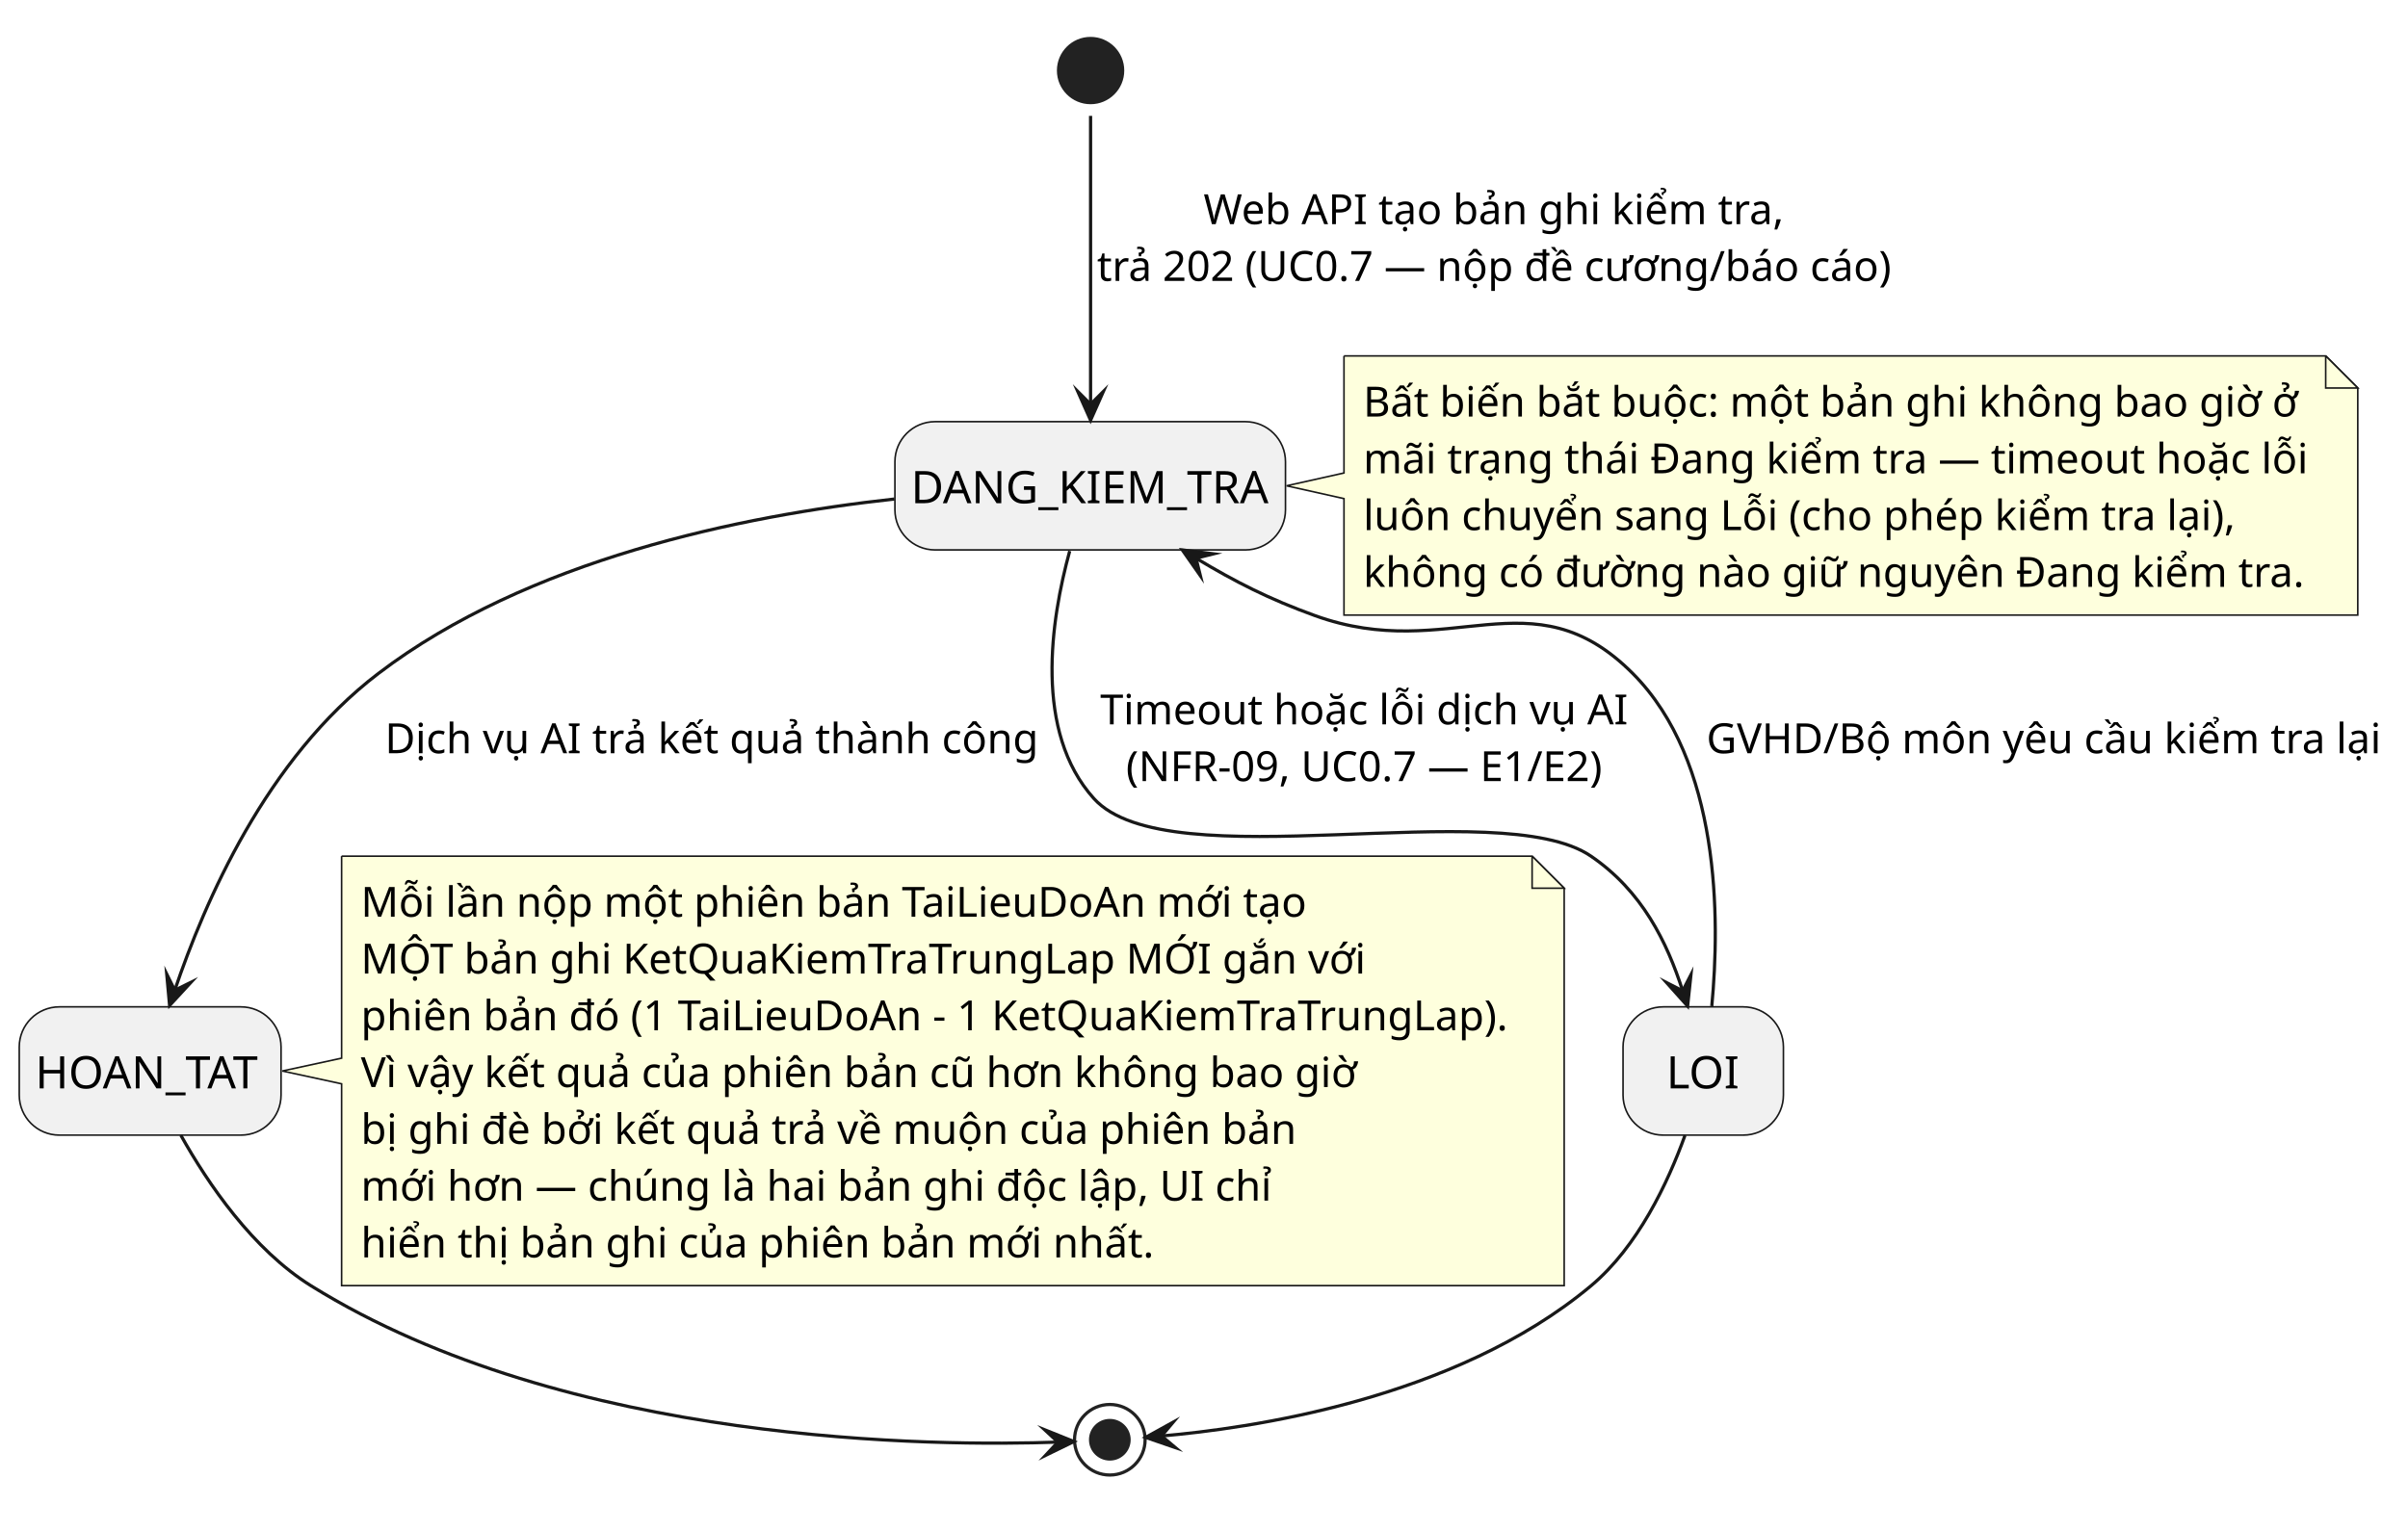
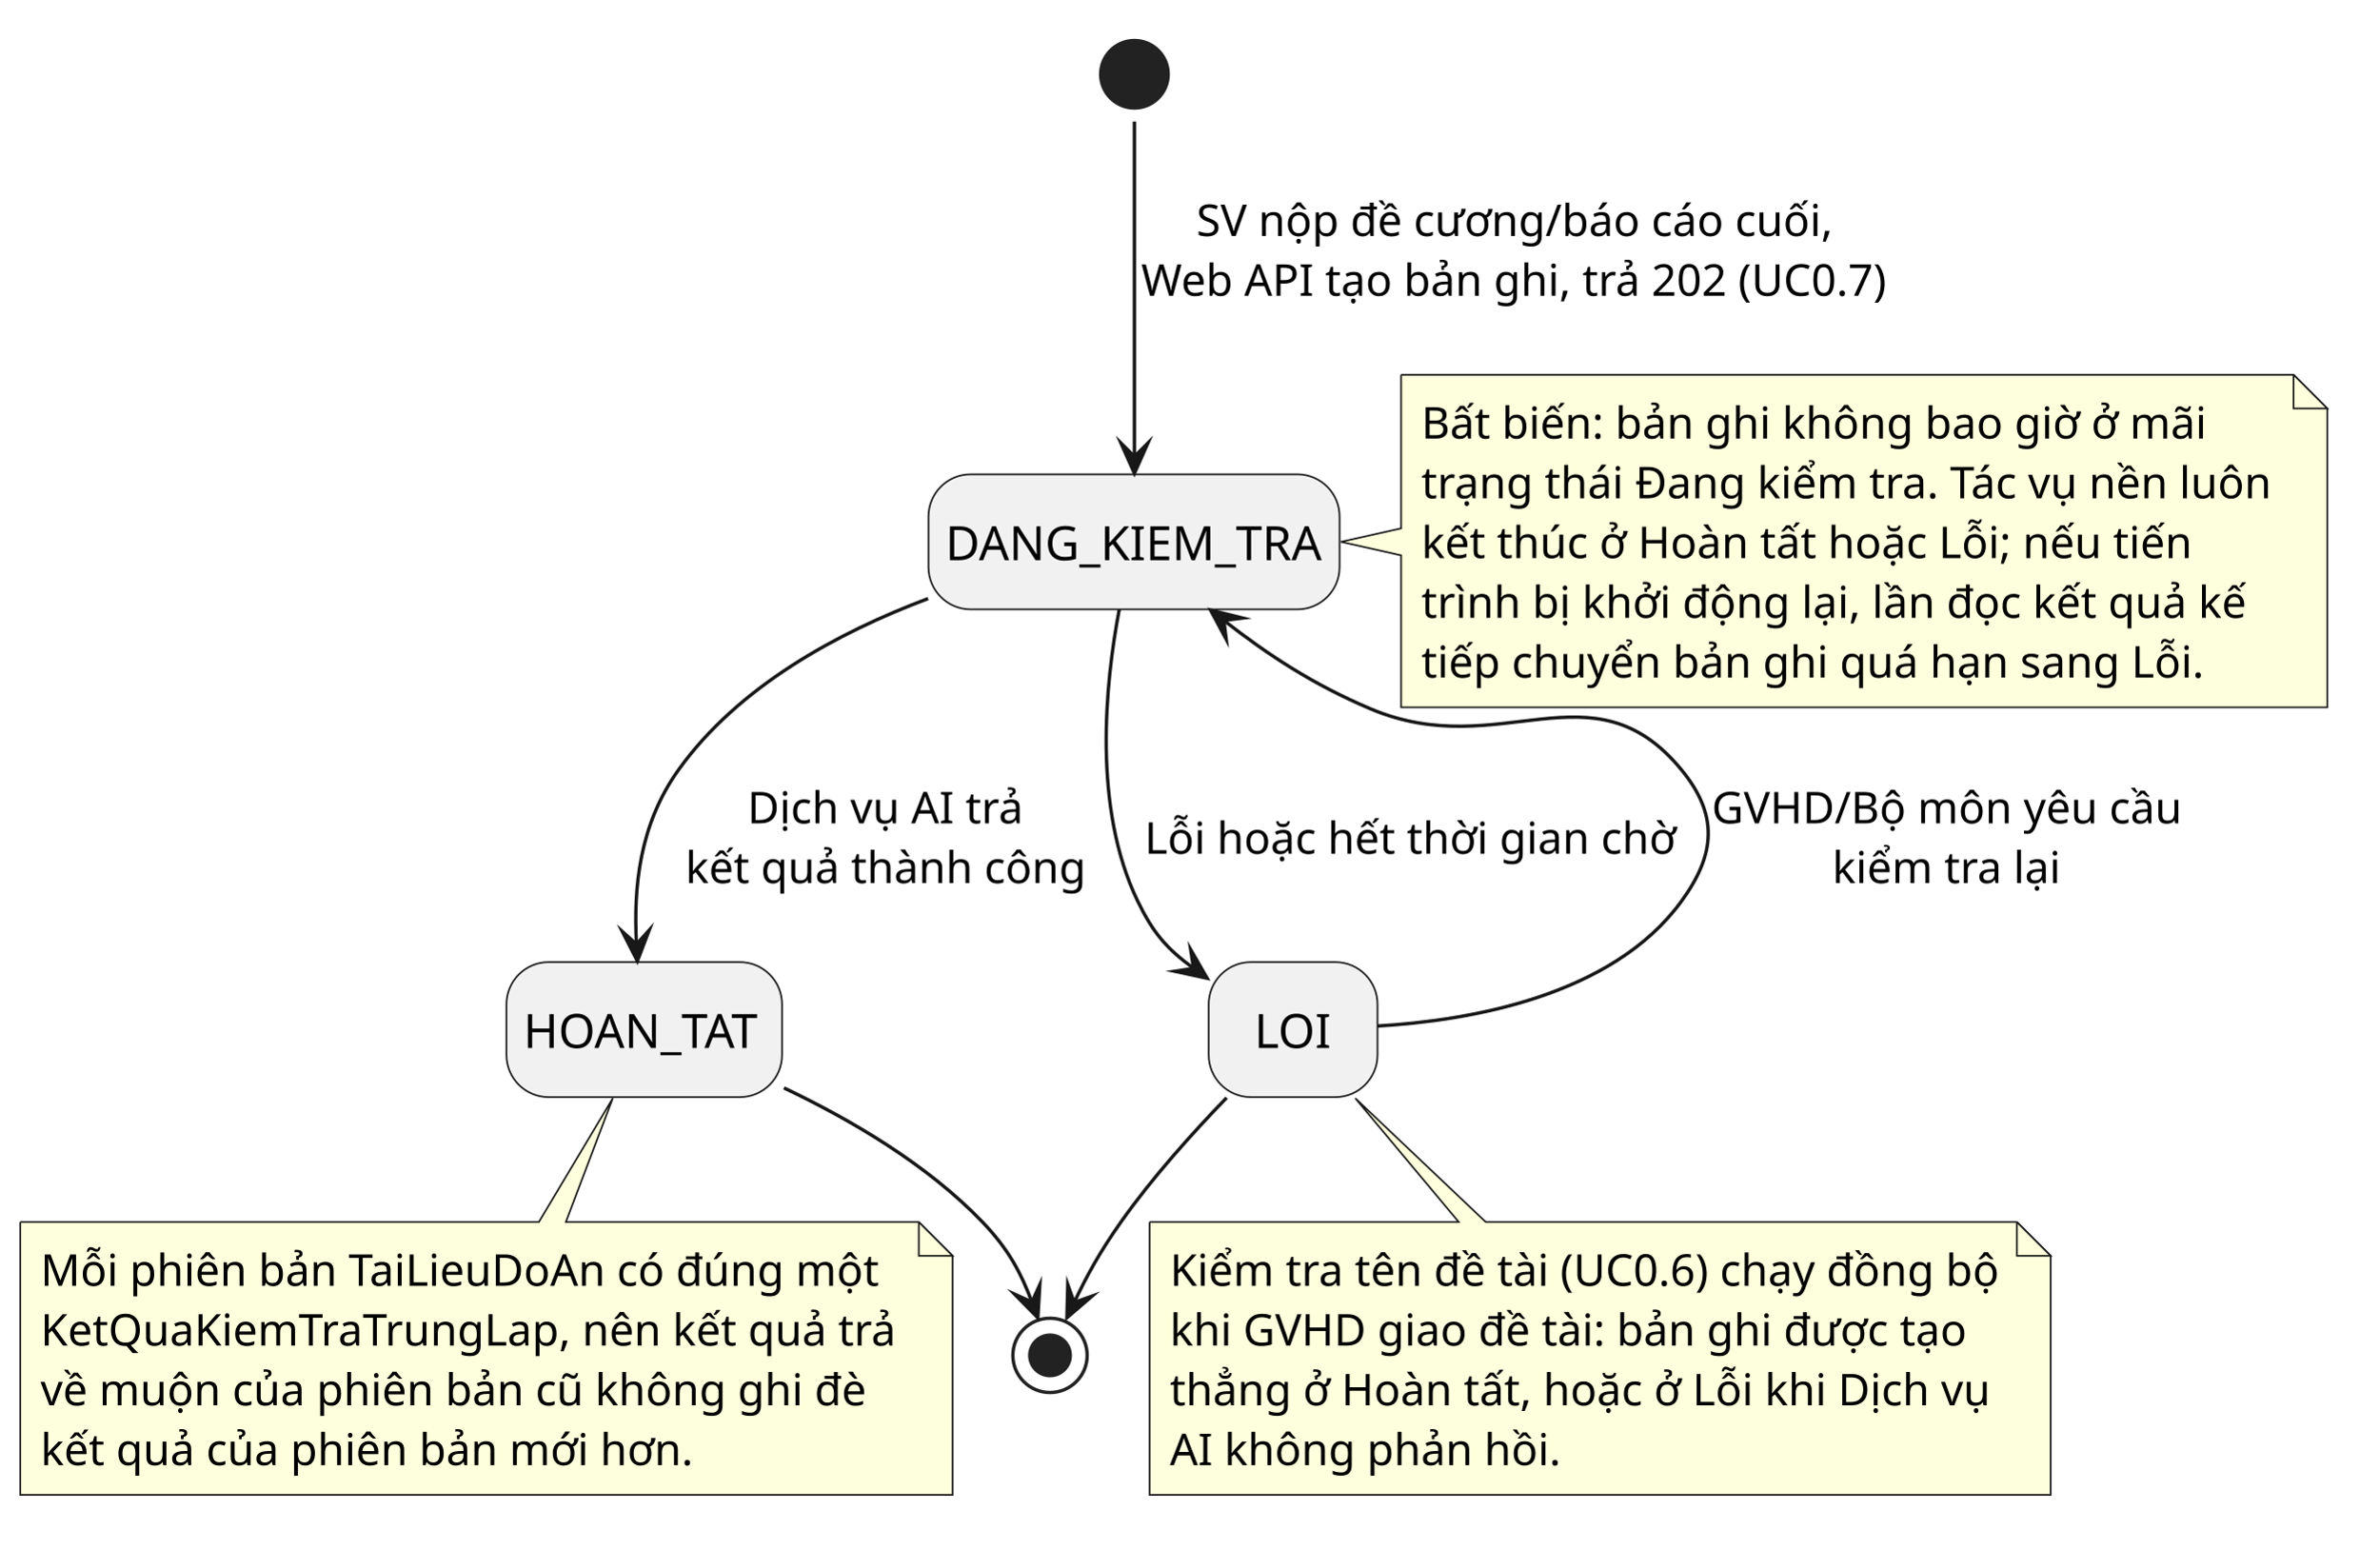
- <svg xmlns="http://www.w3.org/2000/svg" version="1.1" data-diagram-type="STATE" style="width:1173px;height:746px;background:#FFFFFF;" width="1173.438px" height="746.875px" viewBox="0 0 1173 746" zoomAndPan="magnify" preserveAspectRatio="none" contentStyleType="text/css">
+ <svg xmlns="http://www.w3.org/2000/svg" version="1.1" data-diagram-type="STATE" style="width:1101px;height:717px;background:#FFFFFF;" width="1101.563px" height="717.188px" viewBox="0 0 1101 717" zoomAndPan="magnify" preserveAspectRatio="none" contentStyleType="text/css">
  <defs />
  <g font-family="sans-serif" lengthAdjust="spacing">
    <g class="start_entity" data-qualified-name=".start." id="ent0001" data-source-line="3">
-       <ellipse cx="531.25" cy="34.375" rx="15.625" ry="15.625" fill="#222" style="stroke:#222;stroke-width:1.563;" />
+       <ellipse cx="525" cy="34.375" rx="15.625" ry="15.625" fill="#222" style="stroke:#222;stroke-width:1.563;" />
    </g>
-     <rect x="435.938" y="205.469" width="190.252" height="62.5" fill="#F1F1F1" style="stroke:#181818;stroke-width:0.781;" rx="19.531" ry="19.531" />
-     <text x="443.75" y="245.206" fill="#000" font-size="21.875" textLength="174.627" font-family="'Noto Sans'">DANG_KIEM_TRA</text>
-     <rect x="9.375" y="490.625" width="127.537" height="62.5" fill="#F1F1F1" style="stroke:#181818;stroke-width:0.781;" rx="19.531" ry="19.531" />
-     <text x="17.188" y="530.362" fill="#000" font-size="21.875" textLength="111.912" font-family="'Noto Sans'">HOAN_TAT</text>
-     <rect x="790.625" y="490.625" width="78.125" height="62.5" fill="#F1F1F1" style="stroke:#181818;stroke-width:0.781;" rx="19.531" ry="19.531" />
-     <text x="811.706" y="530.362" fill="#000" font-size="21.875" textLength="35.962" font-family="'Noto Sans'">LOI</text>
+     <rect x="429.688" y="219.531" width="190.252" height="62.5" fill="#F1F1F1" style="stroke:#181818;stroke-width:0.781;" rx="19.531" ry="19.531" />
+     <text x="437.5" y="259.269" fill="#000" font-size="21.875" textLength="174.627" font-family="'Noto Sans'">DANG_KIEM_TRA</text>
+     <rect x="234.375" y="445.313" width="127.537" height="62.5" fill="#F1F1F1" style="stroke:#181818;stroke-width:0.781;" rx="19.531" ry="19.531" />
+     <text x="242.188" y="485.05" fill="#000" font-size="21.875" textLength="111.912" font-family="'Noto Sans'">HOAN_TAT</text>
+     <rect x="559.375" y="445.313" width="78.125" height="62.5" fill="#F1F1F1" style="stroke:#181818;stroke-width:0.781;" rx="19.531" ry="19.531" />
+     <text x="580.456" y="485.05" fill="#000" font-size="21.875" textLength="35.962" font-family="'Noto Sans'">LOI</text>
    <g class="end_entity" data-qualified-name=".end." id="ent0009" data-source-line="10">
-       <ellipse cx="540.625" cy="701.563" rx="17.188" ry="17.188" fill="none" style="stroke:#222;stroke-width:1.563;" />
-       <ellipse cx="540.625" cy="701.563" rx="9.375" ry="9.375" fill="#222" style="stroke:#222;stroke-width:1.563;" />
+       <ellipse cx="485.938" cy="627.344" rx="17.188" ry="17.188" fill="none" style="stroke:#222;stroke-width:1.563;" />
+       <ellipse cx="485.938" cy="627.344" rx="9.375" ry="9.375" fill="#222" style="stroke:#222;stroke-width:1.563;" />
    </g>
    <g class="entity" data-qualified-name="GMN12" id="ent0013" data-source-line="14">
-       <path d="M654.688,173.438 L654.688,230.469 L626.721,236.719 L654.688,242.969 L654.688,299.725 A0,0 0 0 0 654.688,299.725 L1148.533,299.725 A0,0 0 0 0 1148.533,299.725 L1148.533,189.063 L1132.908,173.438 L654.688,173.438 A0,0 0 0 0 654.688,173.438" style="stroke:#181818;stroke-width:0.781;" fill="#FEFFDD" />
-       <path d="M1132.908,173.438 L1132.908,189.063 L1148.533,189.063 L1132.908,173.438" style="stroke:#181818;stroke-width:0.781;" fill="#FEFFDD" />
-       <text x="664.063" y="202.964" fill="#000" font-size="20.313" textLength="455.244" font-family="'Noto Sans'">Bất biến bắt buộc: một bản ghi không bao giờ ở</text>
-       <text x="664.063" y="230.63" fill="#000" font-size="20.313" textLength="461.033" font-family="'Noto Sans'">mãi trạng thái Đang kiểm tra — timeout hoặc lỗi</text>
-       <text x="664.063" y="258.295" fill="#000" font-size="20.313" textLength="425.202" font-family="'Noto Sans'">luôn chuyển sang Lỗi (cho phép kiểm tra lại),</text>
-       <text x="664.063" y="285.961" fill="#000" font-size="20.313" textLength="458.799" font-family="'Noto Sans'">không có đường nào giữ nguyên Đang kiểm tra.</text>
+       <path d="M648.438,173.438 L648.438,244.531 L620.581,250.781 L648.438,257.031 L648.438,327.391 A0,0 0 0 0 648.438,327.391 L1077.06,327.391 A0,0 0 0 0 1077.06,327.391 L1077.06,189.063 L1061.435,173.438 L648.438,173.438 A0,0 0 0 0 648.438,173.438" style="stroke:#181818;stroke-width:0.781;" fill="#FEFFDD" />
+       <path d="M1061.435,173.438 L1061.435,189.063 L1077.06,189.063 L1061.435,173.438" style="stroke:#181818;stroke-width:0.781;" fill="#FEFFDD" />
+       <text x="657.813" y="202.964" fill="#000" font-size="20.313" textLength="363.391" font-family="'Noto Sans'">Bất biến: bản ghi không bao giờ ở mãi</text>
+       <text x="657.813" y="230.63" fill="#000" font-size="20.313" textLength="395.81" font-family="'Noto Sans'">trạng thái Đang kiểm tra. Tác vụ nền luôn</text>
+       <text x="657.813" y="258.295" fill="#000" font-size="20.313" textLength="356.688" font-family="'Noto Sans'">kết thúc ở Hoàn tất hoặc Lỗi; nếu tiến</text>
+       <text x="657.813" y="285.961" fill="#000" font-size="20.313" textLength="381.814" font-family="'Noto Sans'">trình bị khởi động lại, lần đọc kết quả kế</text>
+       <text x="657.813" y="313.627" fill="#000" font-size="20.313" textLength="362.172" font-family="'Noto Sans'">tiếp chuyển bản ghi quá hạn sang Lỗi.</text>
    </g>
-     <g class="entity" data-qualified-name="GMN15" id="ent0016" data-source-line="21">
-       <path d="M166.406,417.188 L166.406,515.625 L137.524,521.875 L166.406,528.125 L166.406,626.472 A0,0 0 0 0 166.406,626.472 L761.957,626.472 A0,0 0 0 0 761.957,626.472 L761.957,432.813 L746.332,417.188 L166.406,417.188 A0,0 0 0 0 166.406,417.188" style="stroke:#181818;stroke-width:0.781;" fill="#FEFFDD" />
-       <path d="M746.332,417.188 L746.332,432.813 L761.957,432.813 L746.332,417.188" style="stroke:#181818;stroke-width:0.781;" fill="#FEFFDD" />
-       <text x="175.781" y="446.714" fill="#000" font-size="20.313" textLength="462.313" font-family="'Noto Sans'">Mỗi lần nộp một phiên bản TaiLieuDoAn mới tạo</text>
-       <text x="175.781" y="474.38" fill="#000" font-size="20.313" textLength="492.071" font-family="'Noto Sans'">MỘT bản ghi KetQuaKiemTraTrungLap MỚI gắn với</text>
-       <text x="175.781" y="502.045" fill="#000" font-size="20.313" textLength="562.738" font-family="'Noto Sans'">phiên bản đó (1 TaiLieuDoAn - 1 KetQuaKiemTraTrungLap).</text>
-       <text x="175.781" y="529.711" fill="#000" font-size="20.313" textLength="485.185" font-family="'Noto Sans'">Vì vậy kết quả của phiên bản cũ hơn không bao giờ</text>
-       <text x="175.781" y="557.377" fill="#000" font-size="20.313" textLength="456.138" font-family="'Noto Sans'">bị ghi đè bởi kết quả trả về muộn của phiên bản</text>
-       <text x="175.781" y="585.042" fill="#000" font-size="20.313" textLength="443.646" font-family="'Noto Sans'">mới hơn — chúng là hai bản ghi độc lập, UI chỉ</text>
-       <text x="175.781" y="612.708" fill="#000" font-size="20.313" textLength="386.365" font-family="'Noto Sans'">hiển thị bản ghi của phiên bản mới nhất.</text>
+     <g class="entity" data-qualified-name="GMN15" id="ent0016" data-source-line="22">
+       <path d="M9.375,565.625 L9.375,691.913 A0,0 0 0 0 9.375,691.913 L440.841,691.913 A0,0 0 0 0 440.841,691.913 L440.841,581.25 L425.216,565.625 L261.862,565.625 L283.576,508.322 L249.362,565.625 L9.375,565.625 A0,0 0 0 0 9.375,565.625" style="stroke:#181818;stroke-width:0.781;" fill="#FEFFDD" />
+       <path d="M425.216,565.625 L425.216,581.25 L440.841,581.25 L425.216,565.625" style="stroke:#181818;stroke-width:0.781;" fill="#FEFFDD" />
+       <text x="18.75" y="595.152" fill="#000" font-size="20.313" textLength="389.635" font-family="'Noto Sans'">Mỗi phiên bản TaiLieuDoAn có đúng một</text>
+       <text x="18.75" y="622.817" fill="#000" font-size="20.313" textLength="398.654" font-family="'Noto Sans'">KetQuaKiemTraTrungLap, nên kết quả trả</text>
+       <text x="18.75" y="650.483" fill="#000" font-size="20.313" textLength="382.16" font-family="'Noto Sans'">về muộn của phiên bản cũ không ghi đè</text>
+       <text x="18.75" y="678.149" fill="#000" font-size="20.313" textLength="302.007" font-family="'Noto Sans'">kết quả của phiên bản mới hơn.</text>
+     </g>
+     <g class="entity" data-qualified-name="GMN18" id="ent0019" data-source-line="29">
+       <path d="M532.031,565.625 L532.031,691.913 A0,0 0 0 0 532.031,691.913 L949.035,691.913 A0,0 0 0 0 949.035,691.913 L949.035,581.25 L933.41,565.625 L687.604,565.625 L627.211,508.322 L675.104,565.625 L532.031,565.625 A0,0 0 0 0 532.031,565.625" style="stroke:#181818;stroke-width:0.781;" fill="#FEFFDD" />
+       <path d="M933.41,565.625 L933.41,581.25 L949.035,581.25 L933.41,565.625" style="stroke:#181818;stroke-width:0.781;" fill="#FEFFDD" />
+       <text x="541.406" y="595.152" fill="#000" font-size="20.313" textLength="384.191" font-family="'Noto Sans'">Kiểm tra tên đề tài (UC0.6) chạy đồng bộ</text>
+       <text x="541.406" y="622.817" fill="#000" font-size="20.313" textLength="368.794" font-family="'Noto Sans'">khi GVHD giao đề tài: bản ghi được tạo</text>
+       <text x="541.406" y="650.483" fill="#000" font-size="20.313" textLength="379.722" font-family="'Noto Sans'">thẳng ở Hoàn tất, hoặc ở Lỗi khi Dịch vụ</text>
+       <text x="541.406" y="678.149" fill="#000" font-size="20.313" textLength="180.964" font-family="'Noto Sans'">AI không phản hồi.</text>
    </g>
    <g class="link" data-entity-1="ent0001" data-entity-2="ent0002" id="lnk3" data-link-type="dependency">
-       <polygon points="531.25,204.792,537.5,190.73,531.25,196.98,525,190.73,531.25,204.792" fill="#181818" style="stroke:#181818;stroke-width:1.563;stroke-linejoin:miter;stroke-miterlimit:10;" />
-       <path d="M531.25,56.465 C531.25,89.834 531.25,155.377 531.25,196.98" style="stroke:#181818;stroke-width:1.563;" fill="none" />
-       <text x="586.263" y="109.214" fill="#000" font-size="20.313" textLength="283.522" font-family="'Noto Sans'">Web API tạo bản ghi kiểm tra,</text>
-       <text x="534.375" y="136.88" fill="#000" font-size="20.313" textLength="387.299" font-family="'Noto Sans'">trả 202 (UC0.7 — nộp đề cương/báo cáo)</text>
+       <polygon points="525,219.115,531.25,205.053,525,211.303,518.75,205.053,525,219.115" fill="#181818" style="stroke:#181818;stroke-width:1.563;stroke-linejoin:miter;stroke-miterlimit:10;" />
+       <path d="M525,56.26 C525,91.943 525,166.605 525,211.303" style="stroke:#181818;stroke-width:1.563;" fill="none" />
+       <text x="553.709" y="109.214" fill="#000" font-size="20.313" textLength="294.511" font-family="'Noto Sans'">SV nộp đề cương/báo cáo cuối,</text>
+       <text x="528.125" y="136.88" fill="#000" font-size="20.313" textLength="345.678" font-family="'Noto Sans'">Web API tạo bản ghi, trả 202 (UC0.7)</text>
    </g>
    <g class="link" data-entity-1="ent0002" data-entity-2="ent0004" id="lnk5" data-link-type="dependency">
-       <polygon points="82.613,489.943,93.052,478.636,85.125,482.545,81.215,474.618,82.613,489.943" fill="#181818" style="stroke:#181818;stroke-width:1.563;stroke-linejoin:miter;stroke-miterlimit:10;" />
-       <path d="M435.728,243.161 C360.725,251.351 257.154,272.756 184.375,328.125 C129.491,369.879 99.632,439.807 85.125,482.545" style="stroke:#181818;stroke-width:1.563;" fill="none" />
-       <text x="187.5" y="367.027" fill="#000" font-size="20.313" textLength="318.744" font-family="'Noto Sans'">Dịch vụ AI trả kết quả thành công</text>
+       <polygon points="294.961,444.847,300.459,430.474,294.548,437.046,287.976,431.135,294.961,444.847" fill="#181818" style="stroke:#181818;stroke-width:1.563;stroke-linejoin:miter;stroke-miterlimit:10;" />
+       <path d="M429.498,277.05 C387.549,292.821 341.653,317.763 314.063,356.25 C295.647,381.938 293.179,411.184 294.548,437.046" style="stroke:#181818;stroke-width:1.563;" fill="none" />
+       <text x="345.848" y="381.089" fill="#000" font-size="20.313" textLength="128.07" font-family="'Noto Sans'">Dịch vụ AI trả</text>
+       <text x="317.188" y="408.755" fill="#000" font-size="20.313" textLength="185.392" font-family="'Noto Sans'">kết quả thành công</text>
    </g>
    <g class="link" data-entity-1="ent0002" data-entity-2="ent0006" id="lnk7" data-link-type="dependency">
-       <polygon points="822.079,490.253,823.707,474.951,819.679,482.818,811.811,478.791,822.079,490.253" fill="#181818" style="stroke:#181818;stroke-width:1.563;stroke-linejoin:miter;stroke-miterlimit:10;" />
-       <path d="M521.081,268.499 C511.813,302.302 503.568,356.566 532.813,389.063 C569.056,429.337 730.264,386.621 775,417.188 C799.931,434.222 811.967,458.927 819.679,482.818" style="stroke:#181818;stroke-width:1.563;" fill="none" />
-       <text x="535.938" y="352.964" fill="#000" font-size="20.313" textLength="257.096" font-family="'Noto Sans'">Timeout hoặc lỗi dịch vụ AI</text>
-       <text x="548.521" y="380.63" fill="#000" font-size="20.313" textLength="231.928" font-family="'Noto Sans'">(NFR-09, UC0.7 — E1/E2)</text>
+       <polygon points="558.679,452.813,551.019,439.466,552.373,448.2,543.639,449.555,558.679,452.813" fill="#181818" style="stroke:#181818;stroke-width:1.563;stroke-linejoin:miter;stroke-miterlimit:10;" />
+       <path d="M517.991,282.051 C511.468,316.451 505.586,373.923 526.563,417.188 C533.549,431.597 539.739,438.958 552.373,448.2" style="stroke:#181818;stroke-width:1.563;" fill="none" />
+       <text x="529.688" y="395.152" fill="#000" font-size="20.313" textLength="246.046" font-family="'Noto Sans'">Lỗi hoặc hết thời gian chờ</text>
    </g>
    <g class="link" data-entity-1="ent0006" data-entity-2="ent0002" id="lnk8" data-link-type="dependency">
-       <polygon points="575.916,267.971,584.741,280.577,582.609,272,591.187,269.868,575.916,267.971" fill="#181818" style="stroke:#181818;stroke-width:1.563;stroke-linejoin:miter;stroke-miterlimit:10;" />
-       <path d="M833.856,490.271 C837.89,447.932 838.153,371.088 795.313,328.125 C745.973,278.644 706.342,323.75 640.625,300 C618.274,291.922 601.822,283.563 582.609,272" style="stroke:#181818;stroke-width:1.563;" fill="none" />
-       <text x="831.25" y="367.027" fill="#000" font-size="20.313" textLength="329.022" font-family="'Noto Sans'">GVHD/Bộ môn yêu cầu kiểm tra lại</text>
+       <polygon points="560.225,282.362,567.479,295.934,566.388,287.163,575.16,286.072,560.225,282.362" fill="#181818" style="stroke:#181818;stroke-width:1.563;stroke-linejoin:miter;stroke-miterlimit:10;" />
+       <path d="M637.569,474.889 C680.045,472.408 746.087,461.151 778.125,417.188 C794.076,395.3 795.339,377.159 778.125,356.25 C736.747,305.992 694.347,353.45 634.375,328.125 C607.56,316.802 586.809,303.067 566.388,287.163" style="stroke:#181818;stroke-width:1.563;" fill="none" />
+       <text x="792.188" y="381.089" fill="#000" font-size="20.313" textLength="217.649" font-family="'Noto Sans'">GVHD/Bộ môn yêu cầu</text>
+       <text x="847.966" y="408.755" fill="#000" font-size="20.313" textLength="106.092" font-family="'Noto Sans'">kiểm tra lại</text>
    </g>
    <g class="link" data-entity-1="ent0004" data-entity-2="ent0009" id="lnk10" data-link-type="dependency">
-       <polygon points="523.145,702.433,508.869,696.685,515.337,702.71,509.313,709.178,523.145,702.433" fill="#181818" style="stroke:#181818;stroke-width:1.563;stroke-linejoin:miter;stroke-miterlimit:10;" />
-       <path d="M88.079,553.16 C101.341,576.851 123.144,608.886 151.563,626.563 C276.855,704.496 457.523,704.762 515.337,702.71" style="stroke:#181818;stroke-width:1.563;" fill="none" />
+       <polygon points="480.309,609.961,481.216,594.599,477.563,602.647,469.514,598.993,480.309,609.961" fill="#181818" style="stroke:#181818;stroke-width:1.563;stroke-linejoin:miter;stroke-miterlimit:10;" />
+       <path d="M362.786,503.54 C393.515,518.138 429.078,538.923 454.688,565.625 C466.825,578.28 472.535,589.262 477.563,602.647" style="stroke:#181818;stroke-width:1.563;" fill="none" />
    </g>
    <g class="link" data-entity-1="ent0006" data-entity-2="ent0009" id="lnk11" data-link-type="dependency">
-       <polygon points="558.048,700.404,572.598,705.415,565.831,699.729,571.518,692.962,558.048,700.404" fill="#181818" style="stroke:#181818;stroke-width:1.563;stroke-linejoin:miter;stroke-miterlimit:10;" />
-       <path d="M820.816,553.21 C812.492,576.286 797.853,607.452 775,626.563 C708.47,682.198 607.861,696.084 565.831,699.729" style="stroke:#181818;stroke-width:1.563;" fill="none" />
+       <polygon points="493.759,609.908,505.44,599.889,497.112,602.852,494.15,594.524,493.759,609.908" fill="#181818" style="stroke:#181818;stroke-width:1.563;stroke-linejoin:miter;stroke-miterlimit:10;" />
+       <path d="M567.66,508.104 C551.96,524.299 533.185,545.132 518.75,565.625 C508.827,579.713 503.169,590.105 497.112,602.852" style="stroke:#181818;stroke-width:1.563;" fill="none" />
    </g>
  </g>
</svg>
